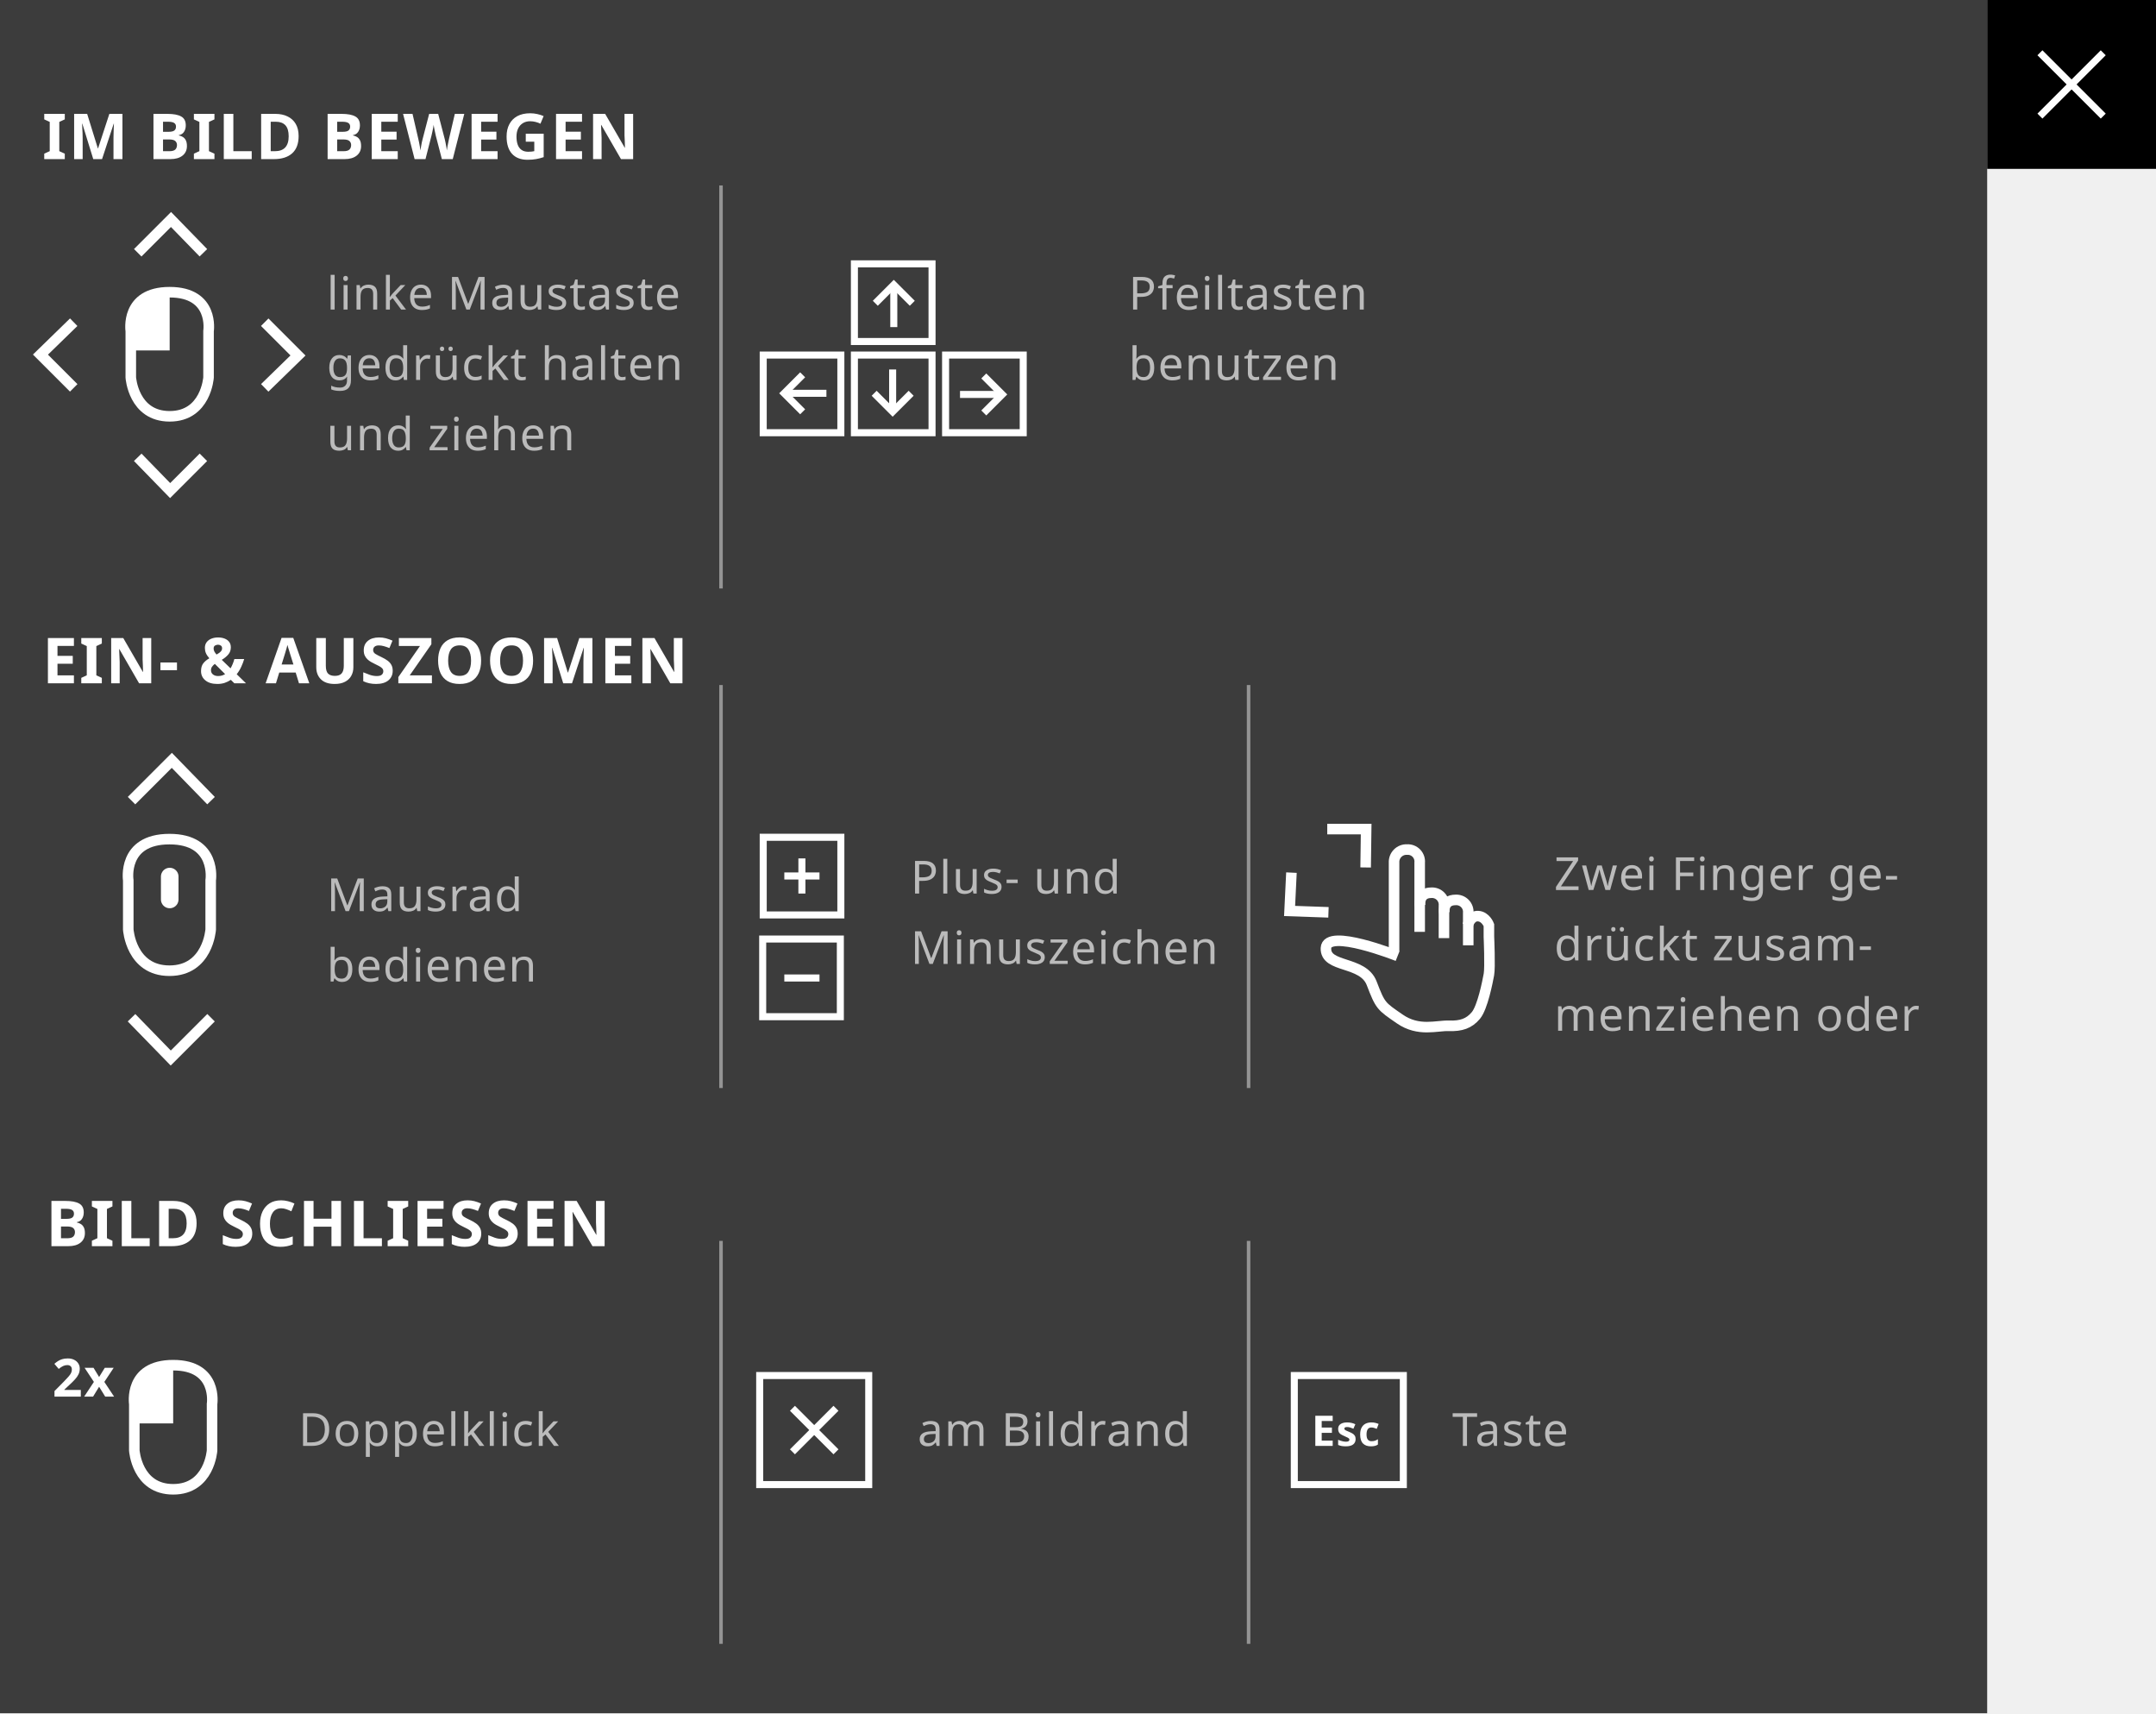
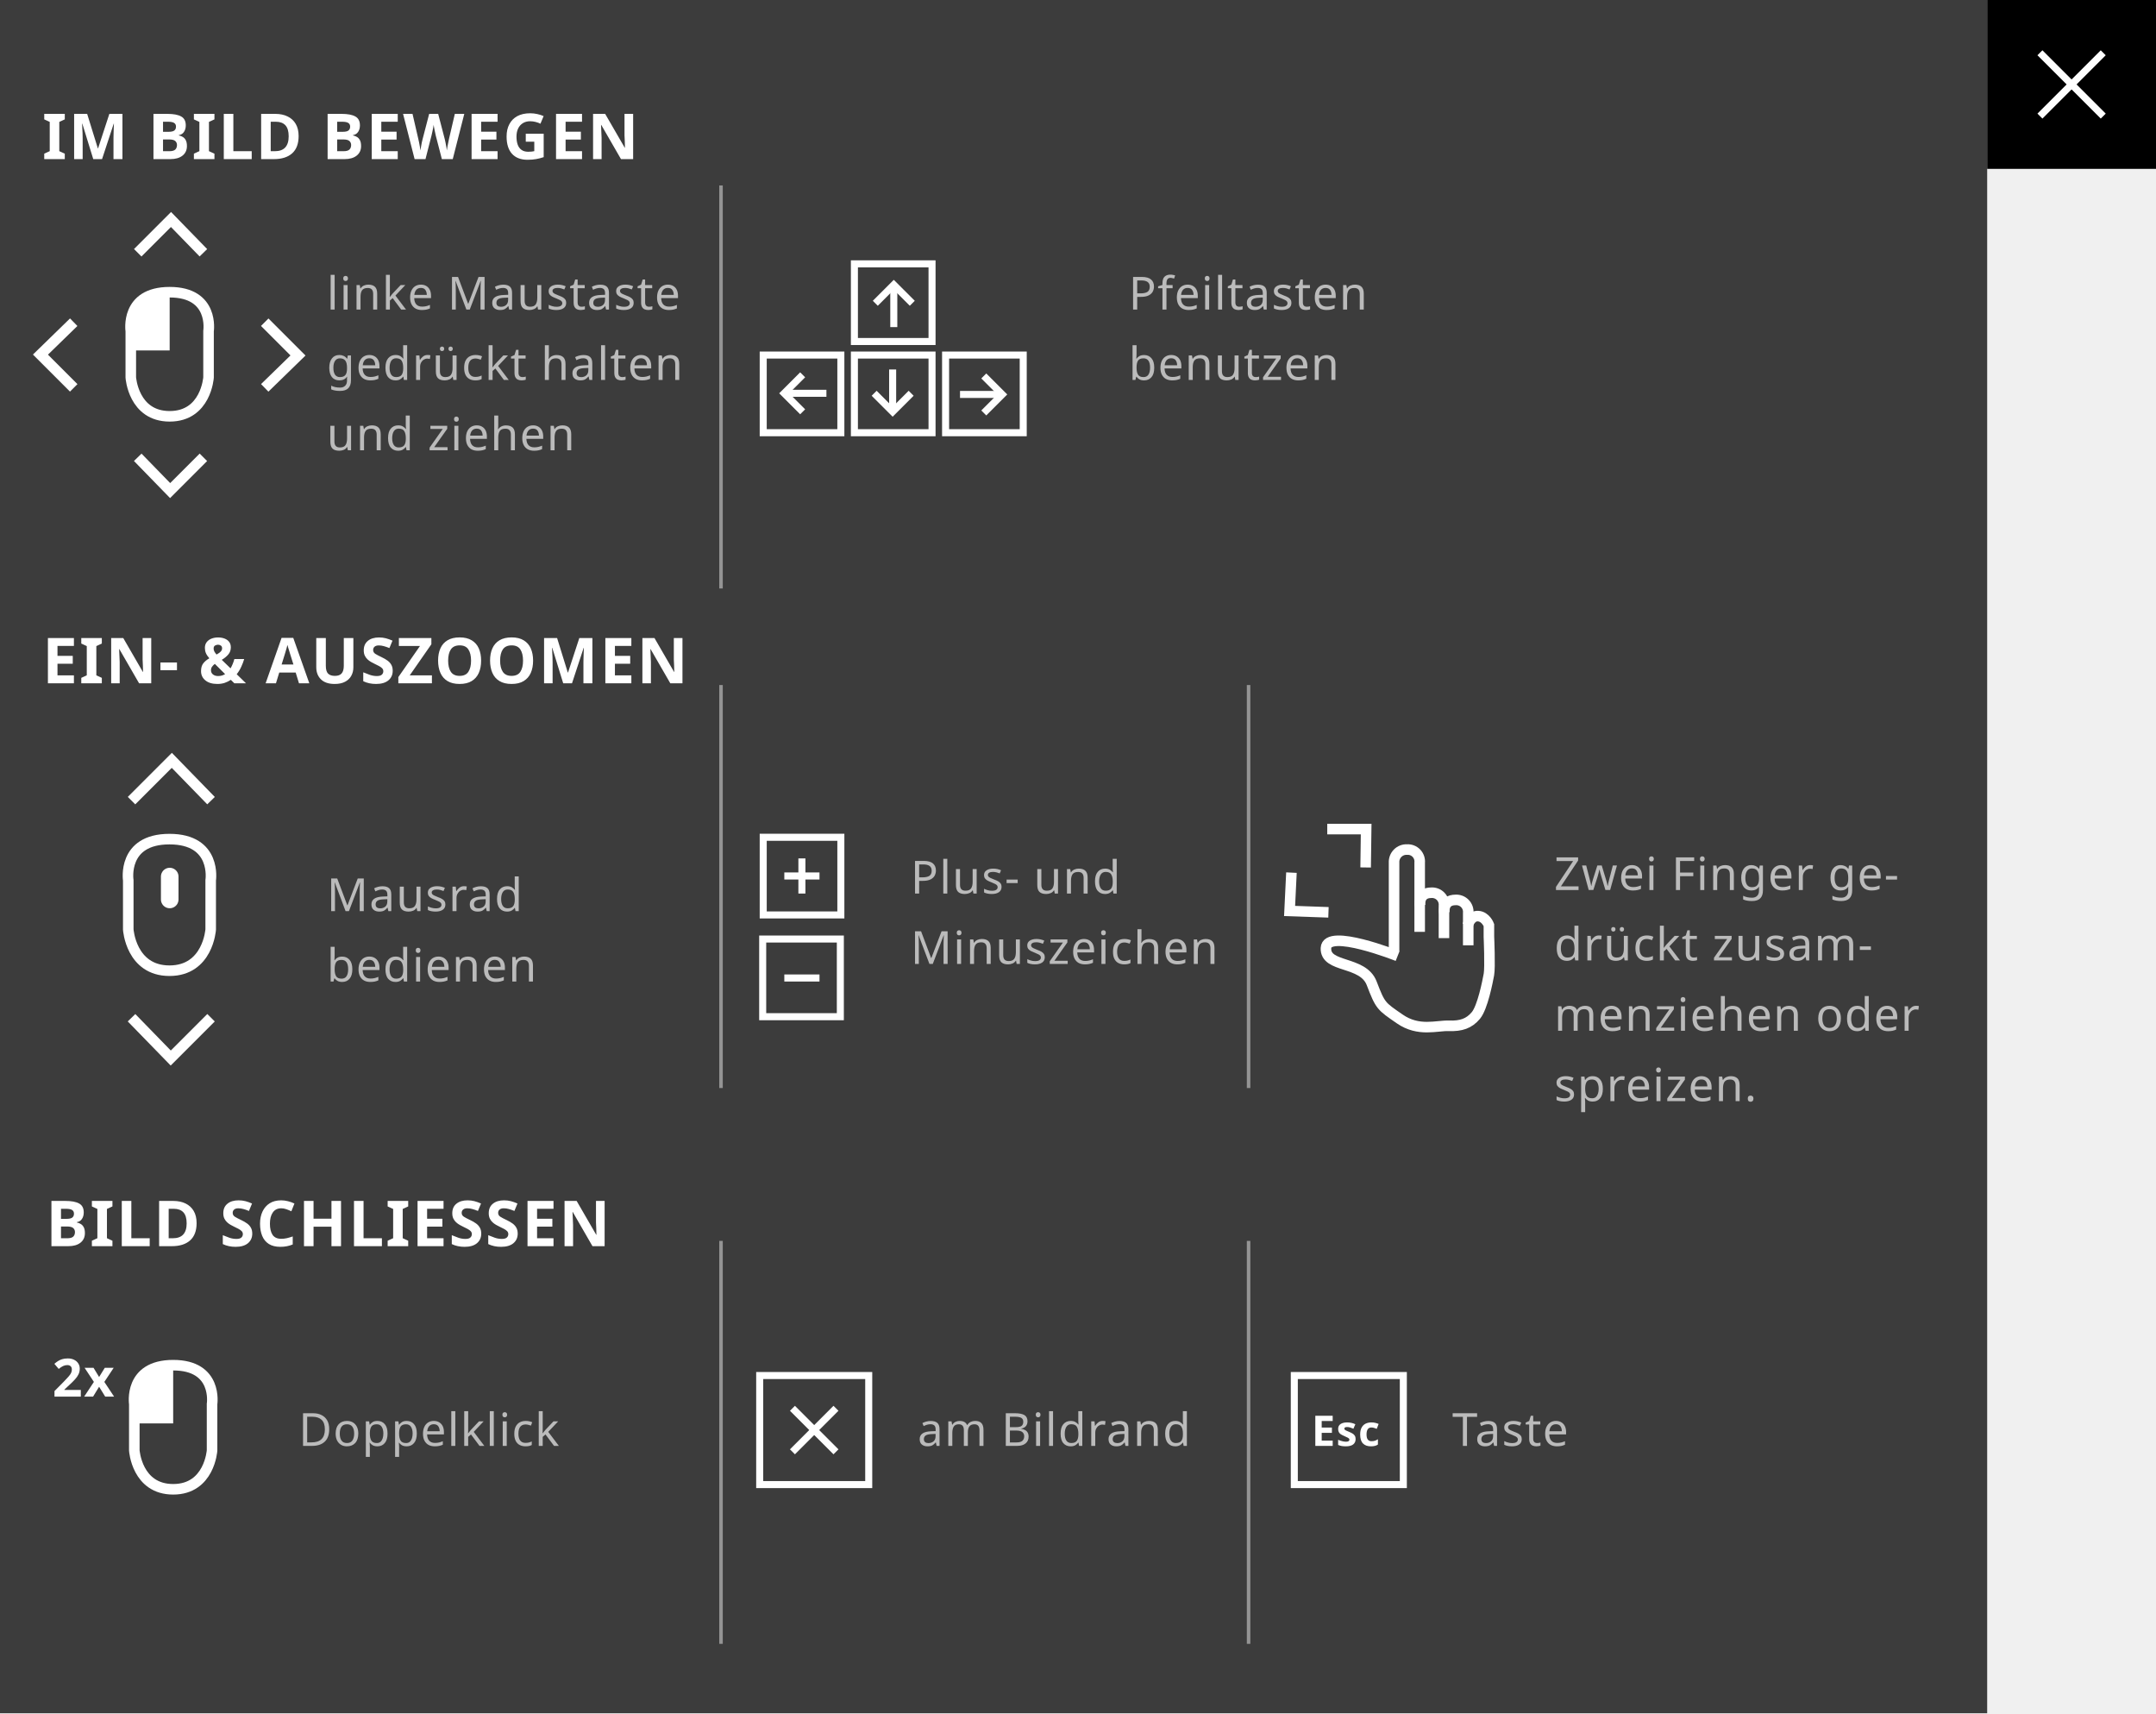
<svg xmlns="http://www.w3.org/2000/svg" id="Symbol_2_1" data-name="Symbol 2 – 1" width="613" height="487" viewBox="0 0 613 487">
  <defs>
    <style>
      .cls-1 {
        opacity: 0.75;
      }

      .cls-10, .cls-2, .cls-3, .cls-5, .cls-9 {
        fill: #fff;
      }

      .cls-2 {
        font-size: 18px;
      }

      .cls-10, .cls-2, .cls-9 {
        font-family: Poppins-SemiBold, Poppins;
        font-weight: 600;
      }

      .cls-10, .cls-2, .cls-3, .cls-9 {
        letter-spacing: 0.025em;
      }

      .cls-3 {
        font-size: 13px;
        font-family: Poppins-Regular, Poppins;
        opacity: 0.65;
      }

      .cls-12, .cls-4, .cls-6, .cls-7, .cls-8 {
        fill: none;
      }

      .cls-4, .cls-6, .cls-7, .cls-8 {
        stroke: #fff;
      }

      .cls-4 {
        stroke-width: 3px;
      }

      .cls-6 {
        stroke-linecap: round;
        stroke-width: 5px;
      }

      .cls-7 {
        opacity: 0.45;
      }

      .cls-8 {
        stroke-width: 2px;
      }

      .cls-9 {
        font-size: 15px;
      }

      .cls-10 {
        font-size: 12px;
      }

      .cls-11 {
        stroke: none;
      }
    </style>
  </defs>
  <rect id="Rechteck_168" data-name="Rechteck 168" class="cls-1" width="565" height="487" />
  <text id="IM_BILD_BEWEGEN_" data-name="IM BILD BEWEGEN " class="cls-2" transform="translate(12 26.23)">
    <tspan x="0" y="19">IM BILD BEWEGEN</tspan>
  </text>
  <text id="linke_Maustaste_gedrückt_halten_und_ziehen" data-name="linke Maustaste gedrückt halten und ziehen" class="cls-3" transform="translate(92.898 74)">
    <tspan x="0" y="14">linke Maustaste </tspan>
    <tspan x="0" y="34">gedrückt halten </tspan>
    <tspan x="0" y="54">und ziehen</tspan>
  </text>
  <g id="icon_hinweis_scroll_schwarz" transform="translate(-323 -155)">
    <g id="Gruppe_538" data-name="Gruppe 538" transform="translate(334.5 217.391)">
      <path id="Pfad_321" data-name="Pfad 321" class="cls-4" d="M7611.977-3334.543s-1.722-11.053,11.053-11.053,11.053,11.053,11.053,11.053v13.174s-.71,11.053-11.053,11.053-11.053-11.053-11.053-11.053Z" transform="translate(-7586.29 3366.264)" />
      <path id="Pfad_324" data-name="Pfad 324" class="cls-5" d="M11796.022-614.6v16.559h-10.8s-1.533-10.224,1.79-12.779S11796.022-614.6,11796.022-614.6Z" transform="translate(-11759.283 635.264)" />
    </g>
    <g id="Gruppe_526" data-name="Gruppe 526" transform="translate(334.5 217.391)">
      <path id="Pfad_322" data-name="Pfad 322" class="cls-4" d="M0,0,9.208,9.458,18.666,0" transform="translate(27.663 67.601)" />
      <path id="Pfad_323" data-name="Pfad 323" class="cls-4" d="M0,0,9.208,9.458,18.666,0" transform="translate(46.329 9.458) rotate(180)" />
      <path id="Pfad_325" data-name="Pfad 325" class="cls-4" d="M0,0,9.208,9.458,18.666,0" transform="translate(9.458 29.197) rotate(90)" />
      <path id="Pfad_326" data-name="Pfad 326" class="cls-4" d="M0,0,9.208,9.458,18.666,0" transform="translate(63.767 47.863) rotate(-90)" />
    </g>
  </g>
  <text id="EIN-_AUSZOOMEN_" data-name="EIN- &amp; AUSZOOMEN " class="cls-2" transform="translate(12 175.23)">
    <tspan x="0" y="19">EIN- &amp; AUSZOOMEN</tspan>
  </text>
  <g id="icon_scroll_klein_schwarz" transform="translate(-323 -155)">
    <path id="Pfad_327" data-name="Pfad 327" class="cls-4" d="M7611.981-3333.878s-1.826-11.719,11.719-11.719,11.719,11.719,11.719,11.719v13.967s-.752,11.719-11.719,11.719-11.719-11.719-11.719-11.719Z" transform="translate(-7252.513 3739.12)" />
    <line id="Linie_78" data-name="Linie 78" class="cls-6" y2="6.503" transform="translate(371.256 404.17)" />
    <path id="Pfad_328" data-name="Pfad 328" class="cls-4" d="M0,0,11.151,11.454,22.605,0" transform="translate(360.396 444.296)" />
    <path id="Pfad_329" data-name="Pfad 329" class="cls-4" d="M0,0,11.151,11.454,22.605,0" transform="translate(383.002 382.586) rotate(180)" />
  </g>
  <text id="Mausrad_bedienen" data-name="Mausrad  bedienen" class="cls-3" transform="translate(92.898 245)">
    <tspan x="0" y="14">Mausrad </tspan>
    <tspan x="0" y="34">bedienen</tspan>
  </text>
  <line id="Linie_79" data-name="Linie 79" class="cls-7" x1="81" y2="81" transform="translate(147.724 110) rotate(-45)" />
  <text id="BILD_SCHLIESSEN_" data-name="BILD SCHLIESSEN " class="cls-2" transform="translate(13 335.23)">
    <tspan x="0" y="19">BILD SCHLIESSEN</tspan>
  </text>
  <g id="icon_tasten_schwarz" transform="translate(-425 -155)">
    <g id="Gruppe_530" data-name="Gruppe 530" transform="translate(666.926 229)">
      <g id="Rechteck_169" data-name="Rechteck 169" class="cls-8" transform="translate(0 0)">
        <rect class="cls-11" width="24.074" height="24.074" />
        <rect class="cls-12" x="1" y="1" width="22.074" height="22.074" />
      </g>
      <g id="Gruppe_529" data-name="Gruppe 529" transform="translate(6.191 12.963) rotate(-45)">
        <g id="Gruppe_305" data-name="Gruppe 305" transform="translate(8.498 0) rotate(90)">
          <path id="Pfad_4" data-name="Pfad 4" class="cls-8" d="M0,7.436V0H7.436" transform="translate(0 0)" />
          <line id="Linie_4" data-name="Linie 4" class="cls-8" x2="8.498" y2="8.498" transform="translate(0 0)" />
        </g>
      </g>
    </g>
    <g id="Gruppe_531" data-name="Gruppe 531" transform="translate(691 279) rotate(180)">
      <g id="Rechteck_169-2" data-name="Rechteck 169" class="cls-8" transform="translate(0 0)">
        <rect class="cls-11" width="24.074" height="24.074" />
        <rect class="cls-12" x="1" y="1" width="22.074" height="22.074" />
      </g>
      <g id="Gruppe_529-2" data-name="Gruppe 529" transform="translate(6.191 12.963) rotate(-45)">
        <g id="Gruppe_305-2" data-name="Gruppe 305" transform="translate(8.498 0) rotate(90)">
          <path id="Pfad_4-2" data-name="Pfad 4" class="cls-8" d="M0,7.436V0H7.436" transform="translate(0 0)" />
          <line id="Linie_4-2" data-name="Linie 4" class="cls-8" x2="8.498" y2="8.498" transform="translate(0 0)" />
        </g>
      </g>
    </g>
    <g id="Gruppe_532" data-name="Gruppe 532" transform="translate(716.926 254.926) rotate(90)">
      <g id="Rechteck_169-3" data-name="Rechteck 169" class="cls-8" transform="translate(0 0)">
        <rect class="cls-11" width="24.074" height="24.074" />
        <rect class="cls-12" x="1" y="1" width="22.074" height="22.074" />
      </g>
      <g id="Gruppe_529-3" data-name="Gruppe 529" transform="translate(6.191 12.963) rotate(-45)">
        <g id="Gruppe_305-3" data-name="Gruppe 305" transform="translate(8.498 0) rotate(90)">
          <path id="Pfad_4-3" data-name="Pfad 4" class="cls-8" d="M0,7.436V0H7.436" transform="translate(0 0)" />
          <line id="Linie_4-3" data-name="Linie 4" class="cls-8" x2="8.498" y2="8.498" transform="translate(0 0)" />
        </g>
      </g>
    </g>
    <g id="Gruppe_533" data-name="Gruppe 533" transform="translate(641 279) rotate(-90)">
      <g id="Rechteck_169-4" data-name="Rechteck 169" class="cls-8" transform="translate(0 0)">
        <rect class="cls-11" width="24.074" height="24.074" />
        <rect class="cls-12" x="1" y="1" width="22.074" height="22.074" />
      </g>
      <g id="Gruppe_529-4" data-name="Gruppe 529" transform="translate(6.191 12.963) rotate(-45)">
        <g id="Gruppe_305-4" data-name="Gruppe 305" transform="translate(8.498 0) rotate(90)">
          <path id="Pfad_4-4" data-name="Pfad 4" class="cls-8" d="M0,7.436V0H7.436" transform="translate(0 0)" />
          <line id="Linie_4-4" data-name="Linie 4" class="cls-8" x2="8.498" y2="8.498" transform="translate(0 0)" />
        </g>
      </g>
    </g>
  </g>
  <text id="Pfeiltasten_benutzen" data-name="Pfeiltasten benutzen" class="cls-3" transform="translate(320.898 74)">
    <tspan x="0" y="14">Pfeiltasten </tspan>
    <tspan x="0" y="34">benutzen</tspan>
  </text>
  <text id="Plus-_und_Minuszeichen_" data-name="Plus- und  Minuszeichen " class="cls-3" transform="translate(258.898 240)">
    <tspan x="0" y="14">Plus- und </tspan>
    <tspan x="0" y="34">Minuszeichen </tspan>
  </text>
  <g id="Gruppe_2308" data-name="Gruppe 2308" transform="translate(-316 -165)">
    <g id="Gruppe_536" data-name="Gruppe 536" transform="translate(582.426 402.426) rotate(90)">
      <line id="Linie_81" data-name="Linie 81" class="cls-8" x2="10" transform="translate(6.574 38.426)" />
      <line id="Linie_82" data-name="Linie 82" class="cls-8" y2="10" transform="translate(11.574 33.426)" />
    </g>
    <g id="Gruppe_2309" data-name="Gruppe 2309">
      <g id="Rechteck_170" data-name="Rechteck 170" class="cls-8" transform="translate(556.074 426.074) rotate(180)">
        <rect class="cls-11" width="24.074" height="24.074" />
        <rect class="cls-12" x="1" y="1" width="22.074" height="22.074" />
      </g>
      <g id="Gruppe_537" data-name="Gruppe 537" transform="translate(-133 -69)">
        <g id="Rechteck_171" data-name="Rechteck 171" class="cls-8" transform="translate(688.926 499.926) rotate(90)">
          <rect class="cls-11" width="24.074" height="24.074" />
          <rect class="cls-12" x="1" y="1" width="22.074" height="22.074" />
        </g>
        <line id="Linie_83" data-name="Linie 83" class="cls-8" y2="10" transform="translate(682 512) rotate(90)" />
      </g>
    </g>
  </g>
  <text id="Doppelklick" class="cls-3" transform="translate(84.898 397)">
    <tspan x="0" y="14">Doppelklick</tspan>
  </text>
  <text id="am_Bildrand_" data-name="am Bildrand " class="cls-3" transform="translate(260.898 397)">
    <tspan x="0" y="14">am Bildrand </tspan>
  </text>
  <g id="icon_doppelklick_schwarz" transform="translate(-323 -155)">
    <g id="Gruppe_539" data-name="Gruppe 539" transform="translate(335.5 522.391)">
      <path id="Pfad_321-2" data-name="Pfad 321" class="cls-4" d="M7611.977-3334.543s-1.722-11.053,11.053-11.053,11.053,11.053,11.053,11.053v13.174s-.71,11.053-11.053,11.053-11.053-11.053-11.053-11.053Z" transform="translate(-7586.29 3366.264)" />
      <path id="Pfad_324-2" data-name="Pfad 324" class="cls-5" d="M11796.022-614.6v16.559h-10.8s-1.533-10.224,1.79-12.779S11796.022-614.6,11796.022-614.6Z" transform="translate(-11759.283 635.264)" />
    </g>
    <text id="_2x" data-name="2x" class="cls-9" transform="translate(337.898 536)">
      <tspan x="0" y="16">2x</tspan>
    </text>
  </g>
  <g id="icon_close_schwarz" transform="translate(-317 -155)">
    <g id="Gruppe_542" data-name="Gruppe 542" transform="translate(-577 191)">
      <g id="Gruppe_541" data-name="Gruppe 541" transform="translate(1109 354)">
        <g id="Rechteck_112" data-name="Rechteck 112" class="cls-8">
          <rect class="cls-11" width="33" height="33" />
          <rect class="cls-12" x="1" y="1" width="31" height="31" />
        </g>
      </g>
      <line id="Linie_64" data-name="Linie 64" class="cls-8" x2="12.375" y2="12.375" transform="translate(1119.313 364.313)" />
      <line id="Linie_65" data-name="Linie 65" class="cls-8" x2="12.375" y2="12.375" transform="translate(1131.688 364.313) rotate(90)" />
    </g>
  </g>
  <g id="icon_esc_schwarz" transform="translate(-372 -155)">
    <g id="Gruppe_543" data-name="Gruppe 543" transform="translate(-370 176)">
      <g id="Gruppe_542-2" data-name="Gruppe 542" transform="translate(0 15)">
        <g id="Gruppe_541-2" data-name="Gruppe 541" transform="translate(1109 354)">
          <g id="Rechteck_112-2" data-name="Rechteck 112" class="cls-8">
            <rect class="cls-11" width="33" height="33" />
            <rect class="cls-12" x="1" y="1" width="31" height="31" />
          </g>
        </g>
      </g>
    </g>
    <text id="Esc" class="cls-10" transform="translate(744.898 553)">
      <tspan x="0" y="13">Esc</tspan>
    </text>
  </g>
  <text id="Taste" class="cls-3" transform="translate(412.898 397)">
    <tspan x="0" y="14">Taste</tspan>
  </text>
  <g id="Gruppe_525" data-name="Gruppe 525" transform="translate(-544 -354)">
    <rect id="Rechteck_112-3" data-name="Rechteck 112" width="48" height="48" transform="translate(1109 354)" />
    <line id="Linie_64-2" data-name="Linie 64" class="cls-8" x2="18" y2="18" transform="translate(1124 369)" />
    <line id="Linie_65-2" data-name="Linie 65" class="cls-8" x2="18" y2="18" transform="translate(1142 369) rotate(90)" />
  </g>
  <text id="Zwei_Finger_ge-drückt_zusam-menziehen_oder_spreizen." data-name="Zwei Finger ge-drückt zusam-menziehen oder spreizen." class="cls-3" transform="translate(441.898 239)">
    <tspan x="0" y="14">Zwei Finger ge-</tspan>
    <tspan x="0" y="34">drückt zusam-</tspan>
    <tspan x="0" y="54">menziehen oder </tspan>
+     <tspan x="0" y="74">spreizen.</tspan>
  </text>
  <g id="navigationsanweisung_mobile_zoom" transform="translate(-56 34)">
    <g id="Gruppe_2242" data-name="Gruppe 2242" transform="translate(77 -216)">
      <path id="Pfad_1307" data-name="Pfad 1307" class="cls-4" d="M10355,3828.377V3803.2a3.532,3.532,0,0,1,3.708-3.708,3.394,3.394,0,0,1,3.576,3.708v19.682" transform="translate(-9979.637 -3376)" />
      <path id="Pfad_1308" data-name="Pfad 1308" class="cls-4" d="M10354.886,3803.2s-.634-3.708,3.2-3.708a3.4,3.4,0,0,1,3.577,3.708v9.2" transform="translate(-9972.11 -3363.731)" />
      <path id="Pfad_1309" data-name="Pfad 1309" class="cls-4" d="M10354.886,3803.2s-.634-3.708,3.2-3.708a3.4,3.4,0,0,1,3.577,3.708v9.2" transform="translate(-9965.209 -3361.686)" />
      <path id="Pfad_1310" data-name="Pfad 1310" class="cls-4" d="M10338.375,3884.829s-20.125-8-20.375-2.25,10.5,3.5,13,10,2.632,6.447,8,10.153,10.5,1.812,13.955,1.939,5.751-.639,7.668-2.939,3.323-9.585,3.707-11.63,0-10.735,0-10.735v-3.323s-.895-2.428-3.067-2.556-2.939,2.556-2.939,2.556" transform="translate(-9962 -3431.079)" />
    </g>
    <path id="Pfad_1314" data-name="Pfad 1314" class="cls-4" d="M0,0,7.613,7.82,15.434,0" transform="translate(423.187 214.047) rotate(47)" />
    <path id="Pfad_1315" data-name="Pfad 1315" class="cls-4" d="M0,0,7.613,7.82,15.434,0" transform="translate(444.282 212.579) rotate(-135)" />
  </g>
  <line id="Linie_182" data-name="Linie 182" class="cls-7" x1="81" y2="81" transform="translate(147.725 252) rotate(-45)" />
  <line id="Linie_183" data-name="Linie 183" class="cls-7" x1="81" y2="81" transform="translate(147.725 410) rotate(-45)" />
  <line id="Linie_184" data-name="Linie 184" class="cls-7" x1="81" y2="81" transform="translate(297.725 252) rotate(-45)" />
  <line id="Linie_185" data-name="Linie 185" class="cls-7" x1="81" y2="81" transform="translate(297.725 410) rotate(-45)" />
</svg>
